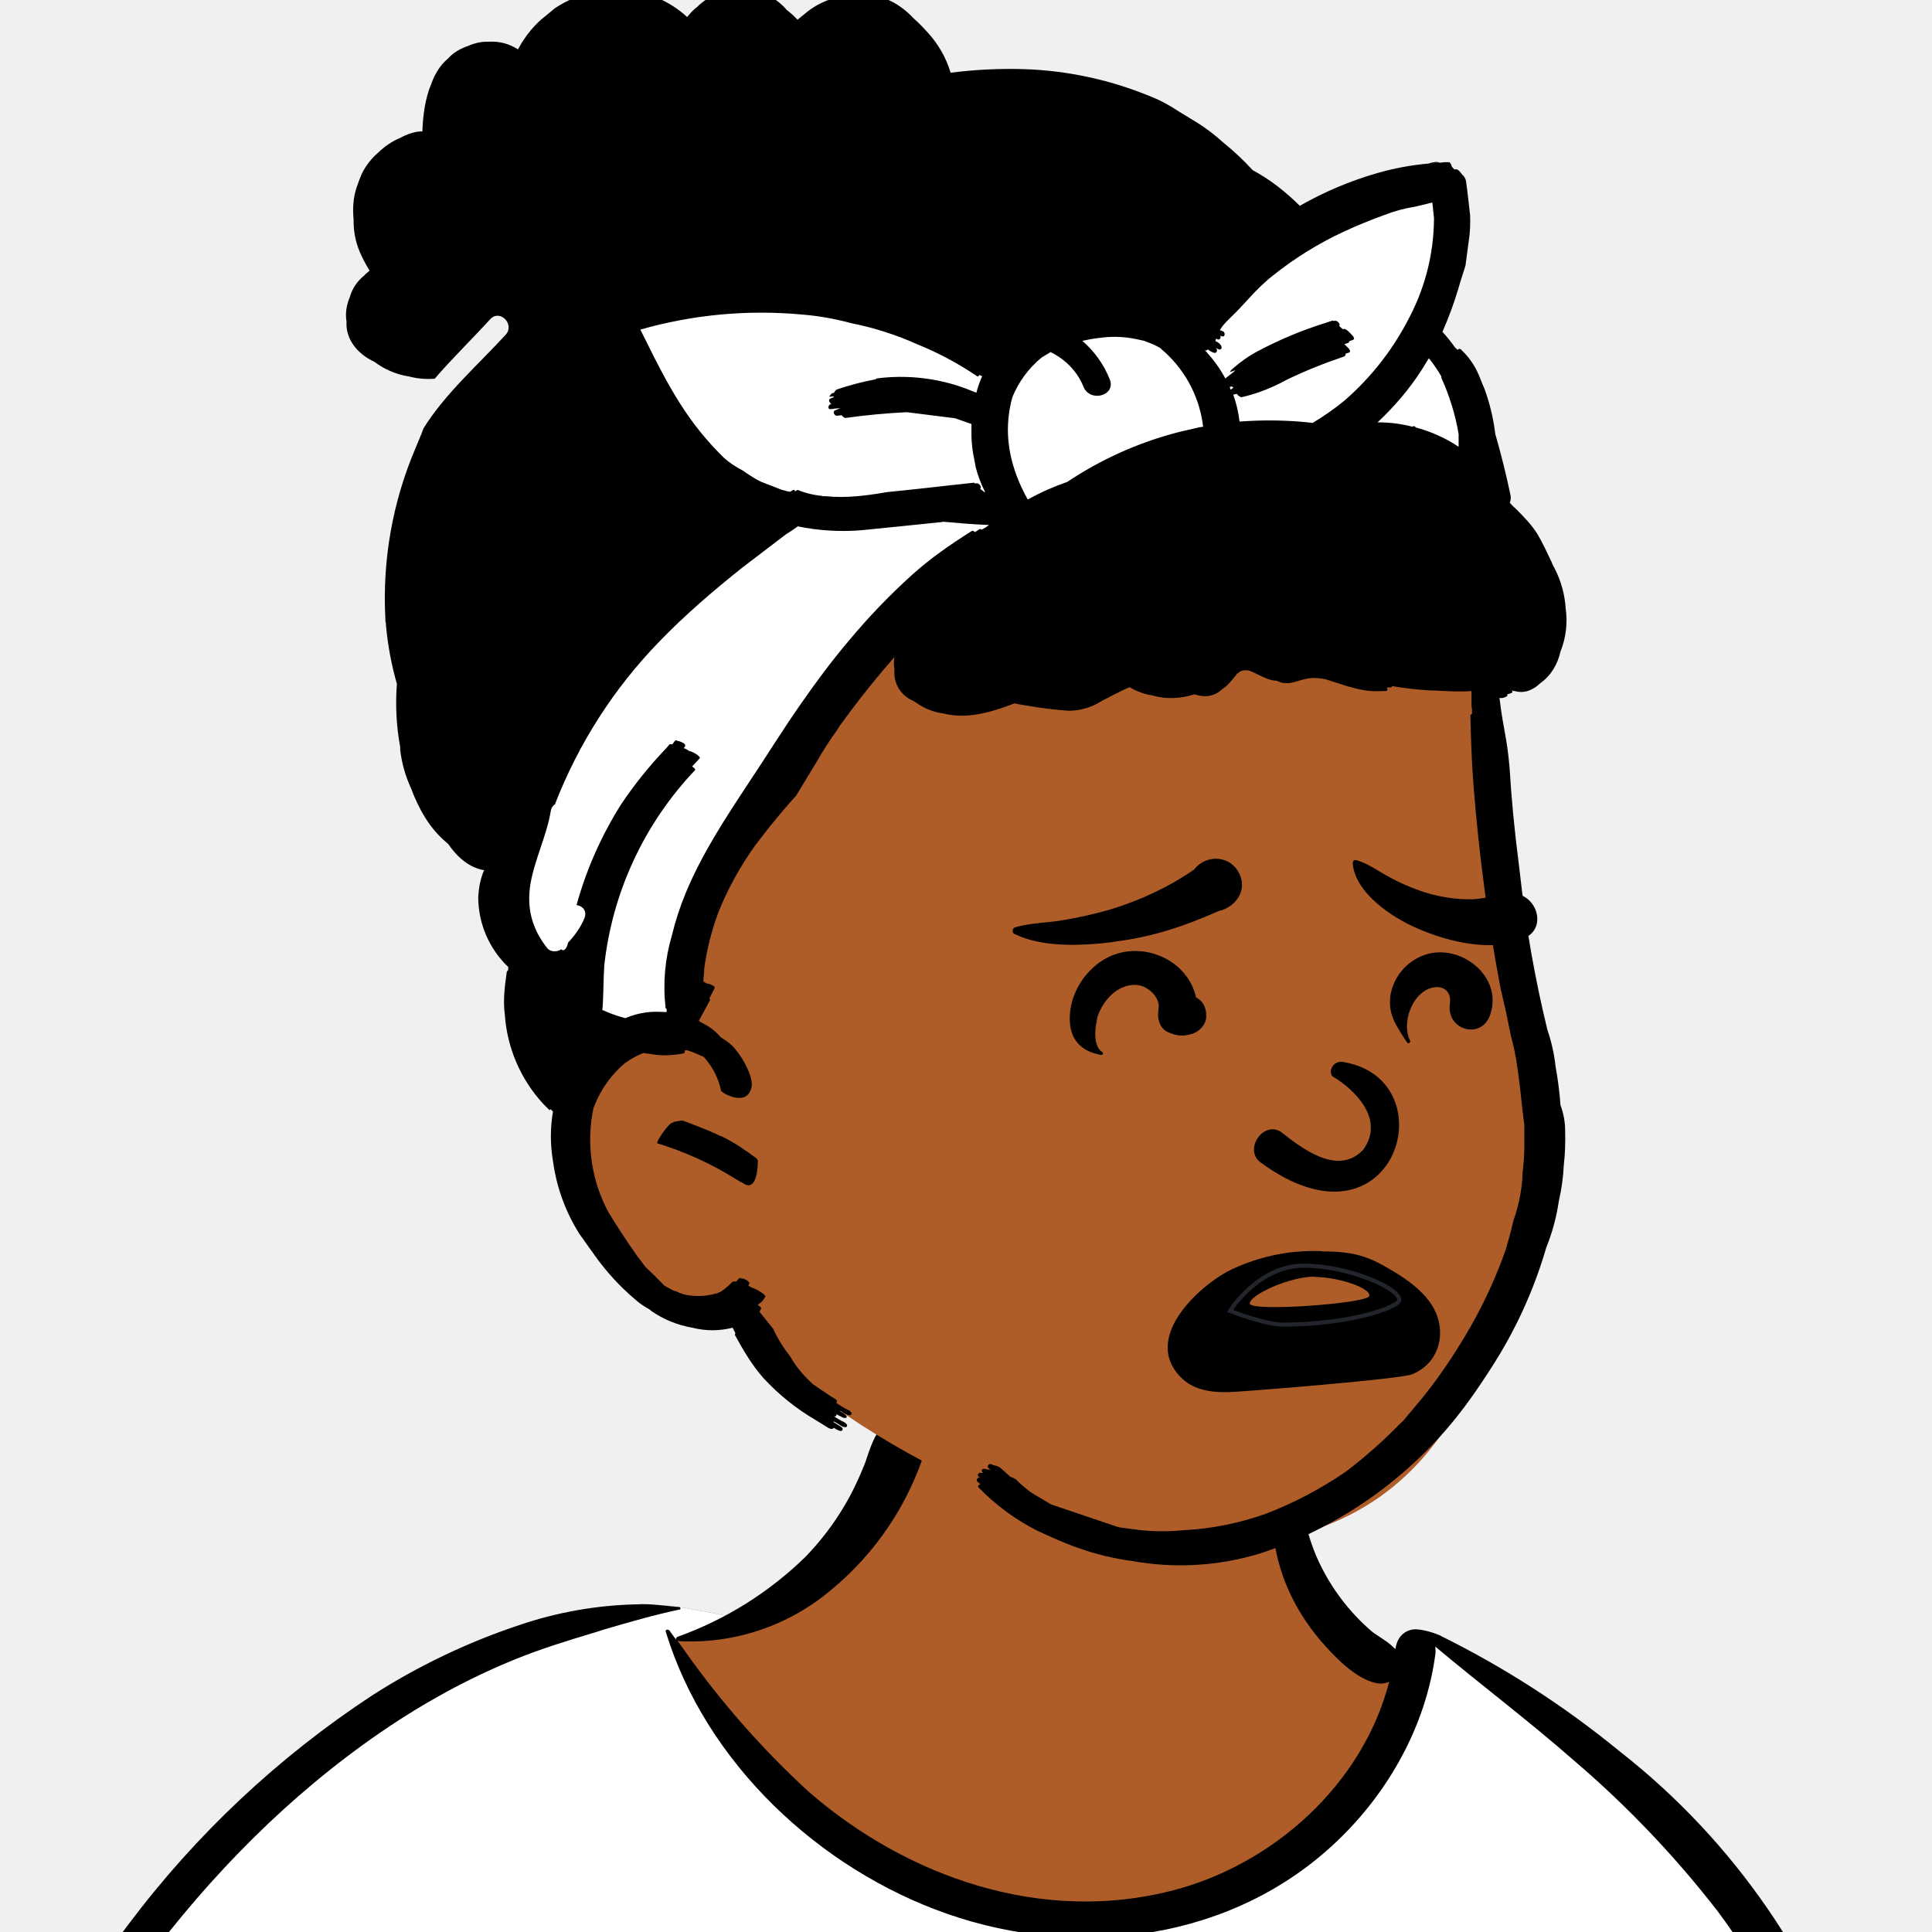
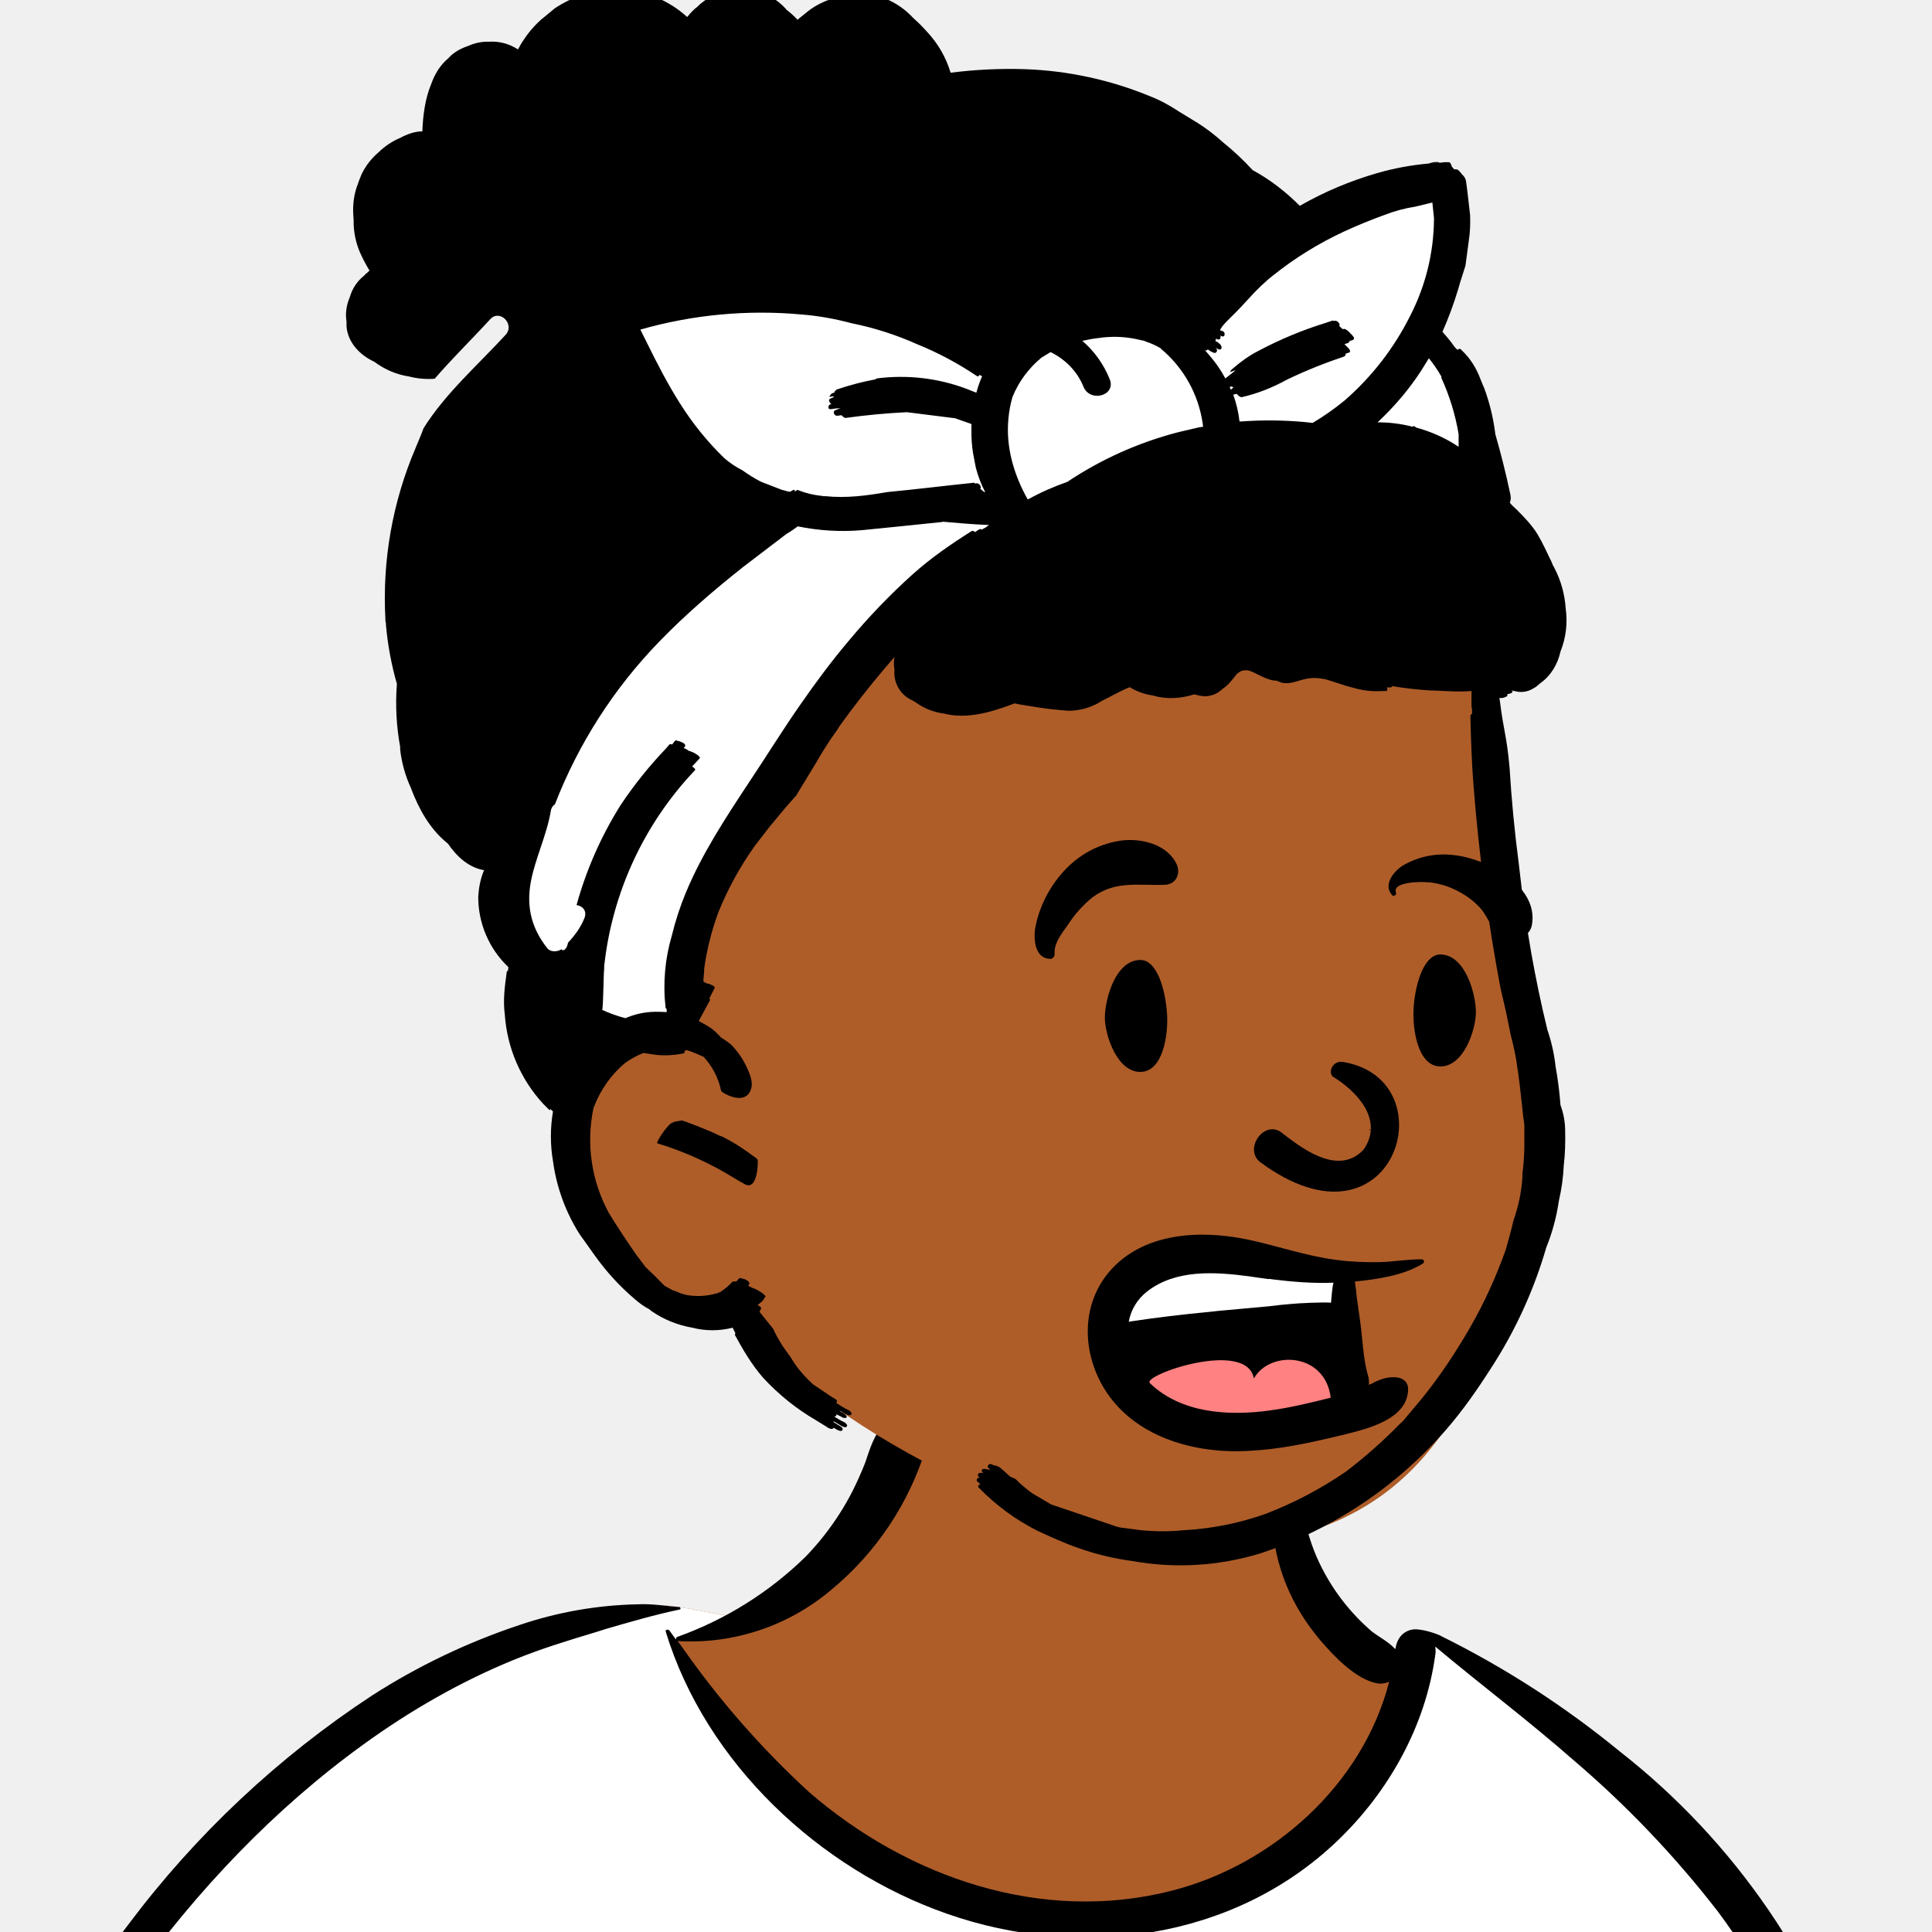
<svg xmlns="http://www.w3.org/2000/svg" viewBox="0 0 704 704" fill="none" shape-rendering="auto">
  <mask id="viewboxMask">
    <rect width="704" height="704" rx="0" ry="0" x="0" y="0" fill="#fff" />
  </mask>
  <g mask="url(#viewboxMask)">
    <g fill-rule="evenodd" clip-rule="evenodd">
      <path d="M705.3 1074a2351.1 2351.1 0 0 1-15.6-101c-1-7.7-2.5-16.4 2.7-22 7.3-8 14-14.8 14.8-26.2.8-10.7-2.8-22.4-5-32.8a809.4 809.4 0 0 0-17.3-64.7c-6.6-21.7-13.9-43.2-21.3-64.6-6.9-20-13.5-40.3-22.5-59.5-17-36.5-46-63.5-81.6-81.6-9-4.5-27-20.5-36.3-24-8.5-3.4-8.5 6.3-16.9 2.6-6.7-2.9-13-6.7-16.7-13.2-4-7-14.3-16.9-15.9-25-3.3-17.4.3-32.2-12-45.3a90 90 0 0 0-41.1-23.8c-33.7-9.3-78.5-2.8-98.8 28.5-9.7 14.9-13 33-26.2 45.1-11.4 10.7-8.8 18-23.6 23.4-.9.3-23.6-4.5-24.4-4.2-16.2-3.5-31.7 6.2-46.5 11.8a325.4 325.4 0 0 0-63 32.3 399.2 399.2 0 0 0-102.3 98.5 482.5 482.5 0 0 0-76.4 161c-1.7 6.4-3.5 13-1.5 19.4 1.7 5.3 5.4 9.2 9.8 12.4 6 4.3 18 7 17.7 15.7-.1 6.6-2.4 13.5-3.5 20-1.3 7.7-2.3 15.5-3.4 23.2-4.8 35.4-8.6 71-10.3 106.6a920 920 0 0 0-.5 106c.1 2.3.8 4.5 2 6.2-1 .4-1.2 2.4.1 2.7l2.7.5a12 12 0 0 0 7 2.4l5.5.2c19.3 4 38.6 7.9 58.1 10.8 23.8 3.5 47.6 6.3 71.5 8.7 49.2 4.8 98 3.2 147.1.6a1877 1877 0 0 1 147.4-2c49.2 1.4 98.4 3.5 147.6 4.4 55 1 110-.5 164.8-5 7.5-.5 12.2-6.5 10.7-14-8.9-44.7-19-89.1-27-134Z" fill="#ae5d29" />
      <path d="m201 597.5 1.2-.4c14.5-5.7 29.6-14.8 45.4-11.4.5-.2 10.8 1.9 17.9 3.2l-6.7 7L247 598c40.7 67.1 88.8 100.7 144.3 100.7 55.5 0 97.7-33.6 126.4-100.7l4-1c.4 0 1 .2 1.5.4 9.3 3.6 27.4 19.6 36.3 24.1 35.6 18 64.5 45 81.6 81.6 8.7 18.6 15.2 38 21.8 57.5l.7 2c7.4 21.4 14.7 43 21.3 64.6 6.3 20.4 12 41 16.6 61.8l.7 2.9c2.2 10.4 5.8 22 5 32.8a29 29 0 0 1-3 10.7l-80.4 29 38.4 261.3c-35.1 1.5-70.3 2-105.5 1.3-49.2-.9-98.4-3-147.6-4.3-47.7-1.2-95.3-.7-143 1.7l-12 .6a946.3 946.3 0 0 1-139.5-1l-3.1-.3v-38.3l16.3-212.9-83-15.6-81.3-39.5a21.7 21.7 0 0 1-5.6-8.8c-1.9-6-.5-12 1-18l.5-1.3a492.8 492.8 0 0 1 76.4-161A399.3 399.3 0 0 1 138 629.7c19.8-13 40.9-23.9 63-32.3Z" fill="#ffffff" />
      <path d="M232.2 584.6c5.1-.3 10.3.6 15.4 1 .4.1.6.8 0 .9-9 1.9-18 4.5-26.9 7.1l-3.8 1.2c-10 3-19.8 6-29.6 10-19.4 7.9-37.8 18.5-54.8 30.8C67.2 682.8 20 754.3-9.9 828.3a526 526 0 0 0-24.3 77c-.4 1.6-2 5.4-1 7 .7 1.3 3.6 2.1 5 2.9l4.5 2.3 25.2 12.9 2.3 1.1c38 18.6 78.4 34.4 121 35.5l.4-3.7a342 342 0 0 1 9.9-60c.3-1 1.6-.6 1.7.3 3 23.1 2 46.4 1 69.7-1.8 41-4.3 82.2-6.5 123.3-1.2 20.6-2.6 41-3.9 61.7-1.3 20.5-1.7 41.6-4.7 62-.6 4.6-6 7-10 6.6-4.4-.5-7.9-4.5-8-9 0-11.9 1.5-24 2.4-35.8l2.5-33.8c3.1-41.1 6.8-82.2 10.2-123.3a4771 4771 0 0 1 3.8-43.7C76.4 979.8 34.2 963-6.1 943.5c-.6 13.2-2 26.5-3.4 39.6-3.8 36.8-7.1 73.6-9.6 110.5a2254.2 2254.2 0 0 0-4.2 92.7l-.2 7c0 4.4-.5 8.5-4.3 11.7-3.7 3.3-8.9 3.5-12.6 0-5-4.6-4.2-10.9-4-17.1a1675.6 1675.6 0 0 1 1.8-47.2 1321 1321 0 0 1 10.5-109.5l2-14c3.5-26 7.5-52.7 15.5-77.9-3.1-1.5-6.2-3-9.3-4.7-5.5-2.7-11.2-5.4-16.6-8.4-4.2-2.5-7.9-5.8-9-10.8-1.4-5.5.6-11.5 2-16.9v-.4a502 502 0 0 1 26.6-80 523.2 523.2 0 0 1 67.8-117 353.8 353.8 0 0 1 88.7-83.3 239 239 0 0 1 53.8-25.7 142.6 142.6 0 0 1 42.8-7.5Zm90.1-66c6-6.5 18.1.2 15.2 8.8a108.2 108.2 0 0 1-34.7 52A79.4 79.4 0 0 1 247 598l1.7 2.4a321.1 321.1 0 0 0 46.1 52.6c36 31.2 84.8 48 132 36 37.1-9.4 69.8-38.8 79.4-76.2-1.3.6-3 .9-4.8.5-7.7-1.7-15.3-9.8-20.3-15.6-5.3-6.3-9.5-13-12.6-20.7-5.6-14-7.4-32.1.3-45.7 1-1.7 3-.7 3.3 1l.3 2.5c1.5 12.7 3.3 25 9.3 36.6a76 76 0 0 0 18.2 23.1c2.6 2 5.8 3.6 8.1 6l.5.4c.6-5 4.1-7.3 7.6-7.2 3.3.2 7.3 1.6 8.8 2.3l.1.1a341 341 0 0 1 65.1 42 259 259 0 0 1 88.4 129c7.5 25.3 11.8 51.4 16.3 77.4l2.8 16c4.2 23.9 8.9 48.4 18.4 70.7 2.5 5.7.6 11.1-5.5 13.4A1493 1493 0 0 1 688 953c3.7 16 6 32.5 8.7 48.5 6 34.1 13.2 68 19.4 102 3.2 17.5 6.1 35 9.3 52.3l4.7 25.2 2.4 13.6.1.7c.5 2.4 1 4.9.4 7.3-.8 2.7-2.9 4.6-4.8 6.6-1.6 1.6-3.8 1.6-5.7.7l-.7-.3c-3.4-1.6-6-3.2-7.3-7-.7-2.5-1-5.2-1.5-7.7a3535.6 3535.6 0 0 1-7.8-43.6l-1.6-9.1c-5.2-31.4-10.2-62.9-12.8-94.5-1-14-2.3-28.1-3.5-42.2l-.9-10.5c-1.1-13.3-2.5-27-2.7-40.5l-4.5 1.6L657 964c-5.5 2-12.5 6-18.4 5.2-2.9-.3-5-1.2-6.8-2.9 2 28.8 4.8 57.4 8.5 86a1965.7 1965.7 0 0 0 22 135c.6 3.2 1.4 6.4 1.9 9.6.5 3.7-.5 5.9-2.5 9-1.7 2.4-5 3.7-7.8 2-3.6-2.3-5.5-4.3-6.5-8.4-1-3.7-1.6-7.6-2.3-11.4a1654.2 1654.2 0 0 1-11.4-65.2c-7.8-52-12.7-104.4-15.2-156.8a1388 1388 0 0 1-1.4-77.8c0-13.3.5-26.6 1.4-39.9 1-13.4 3-26.5 4.8-39.8 0-.5.7-.5.7 0 .8 14.9 2.1 29.8 2.8 44.7.6 14.3.9 28.5 1.4 42.8.6 18.7 1.5 37.5 2.7 56.2a9.6 9.6 0 0 1 8.5-3.1c4.7-1 9.7-3.4 14.1-5l16.8-5.5 26.4-8.7a679 679 0 0 1-18-80.8l-2-12.3c-4-24.2-8.5-48.5-15.8-72a229.8 229.8 0 0 0-34.8-68.2 370.2 370.2 0 0 0-52.7-55.3C557 627 539.7 614 523 600c.1.9.2 2 0 3-3.5 25.9-17 50-35.8 67.9-37.7 36-93.6 43.4-142 26.5-46.7-16.3-88-55-102.6-102.8-.3-.8.8-1 1.3-.5l2.4 3.3c0-.4.2-.9.7-1a129 129 0 0 0 46.6-29.2 100.2 100.2 0 0 0 21.3-33.3l.4-1c1.7-5 3.2-10.2 7-14.2Z" fill="#000" />
    </g>
    <g transform="matrix(.99789 0 0 1 156 62)">
      <g fill-rule="evenodd" clip-rule="evenodd">
        <path d="M120.4 26.5c63-3.4 118.9-21.1 163.2 18.5 0 0 71.8-53.6 83.8-33.2 8 13.7-3.1 32-.2 49 19.5 33 18.4 89.2 19.5 102.4 2.8 33.1 20.2 157.9 20.2 187.5 0 15.1-12.4 54.7-20.2 76.8-17.3 49-50.3 74-104.4 74-54 0-142.4-45.2-170.7-85.3-2.5-3.5-18.5 6.7-35.3-11C58 385.7 48 349 48 327c0-27.8-18-47.1-15.9-82.8 4.7-79.5 21-214 88.3-217.8Z" fill="#ae5d29" />
        <path d="M367.4 11.6c8 13.7-3 32 0 49 7.4 12.7 11.9 29 14.6 44.8l-14.8 7.8-5.4.8c-88.2 13-144.6 24.7-169 35.1-24.6 10.5-54.5 47.5-89.7 110.8l-1 2-7 47.2-32 9.8-15 7.1c-.4-27.3-18-46.6-16-81.9 4.7-79.5 21-214 88.4-217.8 63-3.4 118.8-21.1 163.2 18.5C331.5 9.1 359.4-2 367.4 11.6Z" fill="#ffffff" />
        <path d="M113.4-66h2.5l2.7.4a22 22 0 0 1 12 6.8l.2.3a31 31 0 0 1 4.1 3.7l.7-.6 2-1.6c3-2.6 6.6-4.5 10.4-5.6l.5-.1h.3c2.7-1 5.6-1.4 8.4-1.4 3.5-.1 6.9.4 10 1.7 3.9 1.6 7.2 4 10 7 1.8 1.6 3.4 3.2 5 5a37.5 37.5 0 0 1 8.6 14.9 170.7 170.7 0 0 1 27-1.3 132.3 132.3 0 0 1 45.9 9.9c3.6 1.4 7.1 3.3 10.4 5.5l2.8 1.7 4.1 2.5c3.2 2 6.3 4.4 9.2 7A99.8 99.8 0 0 1 301.1 0c6.3 3.4 12 7.8 17.2 13a128.4 128.4 0 0 1 28.2-11.9 98.6 98.6 0 0 1 18.8-3.5l4.1-.3 1.8-.2h1.5c.4-.1 1 .9 1 1.3l.1.3.9 1h.8c.7 0 1.6 1.3 2.1 1.9l.4.4a4 4 0 0 1 1 2c.6 4.1 1 8.3 1.5 12.5.1 3.1 0 6.2-.5 9.3l-1.2 9-2 6.3-.7 2.4c-1.6 5.3-3.5 10.4-5.7 15.4 1.6 1.8 3.1 3.6 4.5 5.6l1 1 .4-.3c.5-.2.8 0 1.1.4 3.2 3 5.4 6.6 6.9 10.6l.8 2 .5 1.1a73.7 73.7 0 0 1 4.1 16.9 312 312 0 0 1 5.5 22 5 5 0 0 1-.2 3l.9 1 1.6 1.5c2.7 2.7 5.5 5.6 7.5 8.8 2 3.3 3.6 6.9 5.3 10.4l.3.8.8 1.5a37 37 0 0 1 4 14.6 30.3 30.3 0 0 1-1.9 15.6c-1 4.6-3.5 8.8-7.3 11.5-.9.8-1.7 1.5-2.7 2a8.4 8.4 0 0 1-6.8.9h-.3l-.8-.3c.4.3.6.7 0 1a5 5 0 0 1-1.6.5c.2.3.2.6-.2.8-1 .5-1.8.7-2.6.5l.2 1.4c1.3 10.5 2.5 12.6 3.5 24 .7 11.5 1.8 23 3.3 34.5l.5 4.2a444.4 444.4 0 0 0 10 56.8c1.5 4.4 2.5 8.8 3 13.4a133 133 0 0 1 1.8 14.1c1.1 3 1.7 6.1 1.7 9.3.1 4.2 0 8.4-.5 12.6-.2 4.4-.8 8.7-1.8 13a73.5 73.5 0 0 1-4.6 17 164.8 164.8 0 0 1-20.2 44c-5 7.8-10.3 15.4-16.4 22.4A153.4 153.4 0 0 1 304 504a99.8 99.8 0 0 1-47 2.8 96 96 0 0 1-19.5-4.7c-5.2-1.8-10-4-15-6.3a80 80 0 0 1-21.4-15.7c-.5-.4-.2-1 .4-1.2h.2l-.7-.7-.2-.1-.3-.3c-.4-.4 0-1.1.3-1.3h.5v-.2l-.1-.2h-.2c-.5-.5-.2-1.2.4-1.4h1.3l.2.1-.4-.3c-.6-.5-.4-1 .3-1.3.6 0 1.1.2 1.7.3h.4l.6.3-1-1c-.4-.2 0-1 .3-1.2.4-.3 1.2 0 1.6.3.9.1 2 .5 2.5.9l3.7 3.3c.8.3 1.5.6 2.1 1 1.4 1.5 3 2.8 4.5 4l1.1.8.6.4 6.6 3.9 24 8.1 1.2.3 7.7 1c5.2.5 10.3.5 15.4 0a106 106 0 0 0 30.1-6 141.3 141.3 0 0 0 29.3-15.4 181.4 181.4 0 0 0 19.8-17.5l.9-.8 5.3-6.3 1.6-1.9c6.6-8.1 12.5-17 17.7-26 5.2-9 9.5-18.5 13-28.3 1-3.5 2-7 2.8-10.6a58.3 58.3 0 0 0 3.3-15.8v-1.4l.1-.7a85.7 85.7 0 0 0 .6-8.4v-8.7l-.1-.8-.3-2-1.3-11.8-.6-4.5-.4-2.6-.2-1.5a99 99 0 0 0-1.7-8l-.3-1.1-1.8-8.8-2-8.6a681.6 681.6 0 0 1-9.8-73.1c-.7-8.6-1-17.3-1.2-26 0-.4.2-.7.6-.9v-1.6c-.1-1.5-.1.3-.2-1.4v-5.3c-5.3.4-8.9 0-14-.2h-1c-4.7-.3-9.4-.8-14-1.6 0 .3-.2.4-.5.5h-1.4l.2.7c0 .3-.1.5-.5.6h-1.3a30.2 30.2 0 0 1-10-1l-3-.8-7.5-2.4c-2.6-.6-5.3-.8-8-.1-3 .7-5.4 2-8.5 1.2l-1.8-.7h-.8c-3.2-.5-6-2.5-9-3.6a5 5 0 0 0-3.2.2l-.3.2-1 .7-1.2 1.5-.6.7a15 15 0 0 1-3.6 3.4 9.1 9.1 0 0 1-6.2 2.6c-1.3 0-2.7-.3-4-.7-5 1.6-10.3 1.9-15.3.4a22.1 22.1 0 0 1-8.3-3c-3.5 1.4-6.9 3.4-10.2 5l-.8.5A22.7 22.7 0 0 1 234 197a139.8 139.8 0 0 1-14.8-1.8l-.7-.1-2.4-.4-2-.4-1 .4c-8 3-16.7 5.4-24.8 3.3a22 22 0 0 1-10-3.9l-1.3-.8h-.1l-.1-.1a11 11 0 0 1-6.5-11.2c-.3-1.5-.3-3 0-4.6l-4.3 5a334.7 334.7 0 0 0-15.7 20.1l-1 1.6c-2.8 3.8-5.3 7.8-7.6 11.8l-7.3 12c-3.2 3.5-6.3 7.2-9.4 11l-1.2 1.5-4.4 5.7a116.5 116.5 0 0 0-13.4 24.3 97.3 97.3 0 0 0-5.2 20.7v1a60 60 0 0 0-.3 3.5l.7.5.7.3.6.1c1 .3 2.5 1 2.1 1.6l-1.9 3.7c.2.2.3.5.2.7l-4 7.4v.2l3.1 1.7c2 1.2 3.5 2.6 4.9 4.2 1.4.9 2.8 1.8 4 2.9a30.5 30.5 0 0 1 6.8 11.3c.3 1 .5 2.1.5 3.3-1.2 8.5-11 2.7-11.2 2a26 26 0 0 0-6.3-12.3l-.1-.1c-2-.9-4-1.8-6-2.4l-1 .1c.3.5.1 1-.6 1.1-3.1.6-6.3.8-9.5.5l-4.9-.7c-2 .8-4 1.8-5.7 3l-.6.4h-.1A38.8 38.8 0 0 0 60.7 341l-.3.7A55.7 55.7 0 0 0 66 380 316 316 0 0 0 76 395.2l3.4 4.5a172 172 0 0 1 6.9 6.8l3.1 1.7 1.3.4c2 1 4.1 1.5 6.4 1.6 3 .2 5.8-.2 8.6-1l.6-.3.4-.1c1.5-1 3-2.2 4.3-3.6.3-.3.8-.3 1.5-.2l1-1.1c.2-.3.6-.3.9 0 1-.2 3.5 1.3 2.8 2l-.3.6 1.3.7c2 .6 5.2 2.7 5 3.3h-.1c-.5 1-1.1 1.8-2 2.4l-.2.2-.6.4c.9.5 1.6 1.1 1.2 1.5l-.5 1 5 6.2c1.7 3.7 3.8 7 6.3 10.2 2 3.5 4.5 6.5 7.5 9.3l.7.7 6.7 4.5 1 .6c.5.3 1.4.7 1 1.5l-.2.2c1.5 1 3 1.9 4.6 2.7h.1c.6.5 1.4 1.2.6 1.7-.7.5-2.6-.8-3.5-1.4l-.6-.1.9.5.4.2c.4.3 2.1 1.4 1 1.9-.7 0-1.2-.1-1.7-.5l-1.8-.9c.2.3.2.6-.3.8a3 3 0 0 1-.5 0c1.2.8 2.4 1.5 3.7 2.1l.2.1c.5.4 1.3 1 .7 1.6-.7.6-2.6-.7-3-1l-1.5-.9a1 1 0 0 1-.4.1l1.3.8.6.4c.8.4 1.9 1 1.5 1.8-.4.7-1.6.1-2.3-.3l-.8-.5-.1-.1v.1c-.5.7-1.4.3-2 0l-.6-.4-2.6-1.6-1.3-.8a82.6 82.6 0 0 1-19.3-15.5c-4.1-4.7-7.3-10.1-10.3-15.6l.2-.6-1-2a29.6 29.6 0 0 1-14.7 0 37.3 37.3 0 0 1-15-6.1l-.7-.6c-1.9-1-3.6-2.2-5.2-3.6a87 87 0 0 1-14.8-16.1l-5.5-7.7a66 66 0 0 1-9.7-26.6 53.5 53.5 0 0 1 0-18.1l-1-.9c0 .3-.2.5-.3.4l-2.3-2.3a53.3 53.3 0 0 1-14-32.6c-.7-5.2 0-10.2.7-15.3 0-.3.2-.5.5-.7l.1-1.2a35.2 35.2 0 0 1-11-25.7c.2-3.2.8-6.4 2-9.3l.2-.3c-5.5-.9-9.9-4.8-13.2-9.6l-.8-.7c-6-5-10-12.2-12.8-19.7a46 46 0 0 1-3.9-13.9v-1a89 89 0 0 1-1.2-23 114.8 114.8 0 0 1-4-21.5v-.5l-.2-1v-.6a139 139 0 0 1 11-62.3l2.2-5.3.7-1.9c8-12.8 20-23.2 30-34.1 3.5-3.8-2.1-9.5-5.6-5.7C16 61.6 8.8 68.6 2.4 76a28.1 28.1 0 0 1-9.3-.8c-4.7-.7-9-2.6-12.8-5.4-5.2-2.4-9.7-7-10.1-13v-1.7c-.5-3 0-6 1.2-8.8a15.2 15.2 0 0 1 5.4-8l.1-.2.7-.6 1-.9a54.8 54.8 0 0 1-3.6-6.9 28.4 28.4 0 0 1-2.2-11.5l-.1-1.5c-.3-4 .2-8.1 1.7-11.8l.3-.9 1-2.5c1.5-3.1 3.6-5.8 6.2-8a25.6 25.6 0 0 1 8-5.3c2.2-1.2 5-2.2 7.2-2.3h.8c.2-5.7 1-12 3.2-17.2 1.3-3.7 3.3-7 6.3-9.5C9-42.6 11.2-44 13.9-45l.5-.2h.1a17 17 0 0 1 7.7-1.6A17.3 17.3 0 0 1 32.8-44l1.5-2.6c2-3.1 4.2-5.8 7-8.3l1-.8 4-3.3c3.2-2.1 6.6-3.8 10.2-4.8 4.1-1.5 8.5-2.2 12.8-2h1.5a38.6 38.6 0 0 1 23.8 10c.8-1 1.7-2 2.8-3l1-.8.7-.7c1.2-1 2.5-2 3.9-2.8 1.5-.9 3.2-1.5 5-1.9 1.7-.6 3.5-1 5.4-1ZM92.8 346.3c.2 0 9.5 3.4 14 5.7h.3c5.3 2.7 8 4.6 12.7 8 .3.3.6.6.6 1 0 4.9-1.2 11-5.3 8.2l-1.8-1-1-.6c-9-5.6-18.5-9.9-28.6-13-.7-.2 4.4-8 5.8-7.5-.8-.3 3.2-.8 3.3-.8Zm95-218.1a4591.5 4591.5 0 0 1-29.5 3 81.9 81.9 0 0 1-23.3-1.4c-1.4 1-2.8 2-4.2 2.8l-15.9 12.1c-10.6 8.4-21 17.3-30.4 27a176.8 176.8 0 0 0-38.2 59.4c-.7.4-1.3 1.2-1.5 2.4-1.5 9-5.8 17.4-7.4 26.4-1.5 9 .5 16.5 6.1 23.6 1.2 1.5 3.7 1.4 5.2.4.3.7 1.8.6 2.4-2.4 2.5-2.7 4.6-5.5 6-9 1-2.6-.7-4.4-2.9-4.7a136.8 136.8 0 0 1 16.2-36.6 151.8 151.8 0 0 1 16.5-20.5l1.2-1.4c.2-.2.5-.2 1 0l1-1.3c.4-.4.8-.2 1 0 .7 0 1.8.6 2.2.8.6.4.8.9.3 1.5l-.3.3c.7.2 1.4.6 1.9 1 1.8.4 4.4 2.1 4 2.7l-2.8 3c.8.5 1.3 1 1.1 1.3A122.8 122.8 0 0 0 64.3 290v.7c-.3 3.5-.3 13-.7 15.3A49.6 49.6 0 0 0 72 309l.8-.3a28.1 28.1 0 0 1 11.6-2h.6l2.1.1v-1.2c-.3 0-.4-.3-.4-.5a66.2 66.2 0 0 1 2.3-26.2 107 107 0 0 1 5.1-15.6c6-14.4 14.6-27.4 23.2-40.4 6.3-9.4 12.2-19 18.8-28.4 5.5-7.9 11.3-15.7 17.5-23a235 235 0 0 1 23.3-24.2c6.7-6 14-11 21.6-15.8.3-.2.8 0 1.2.4l1.2-.8.6-.3c.2-.1.4 0 .6.2l1.5-.8 1.2-.9c-5.7-.2-11.3-.7-16.9-1.2Zm70.5-66.7c-4.5-.9-9-1-13.7-.3-1.9.2-3.8.6-5.7 1 4.3 3.7 7.8 8.5 10 14 2.4 6-7.2 8.6-9.6 2.7-2.3-5.7-6.7-10-12-12.6l-3.3 2a36.4 36.4 0 0 0-10.6 14.3 41.4 41.4 0 0 0-1.5 8c-1 10.3 2 20.4 7 29.3h.3c4.5-2.5 9.3-4.6 14.2-6.3a132.6 132.6 0 0 1 40.1-18l1.2-.3 6.9-1.6 1.4-.2-.2-1.5a43.6 43.6 0 0 0-15.3-27v-.1c-1.7-1-3.5-1.8-5.3-2.4l-.7-.3-3.2-.7Zm-121.9-8.9a161.3 161.3 0 0 0-58.9 5.5l2.3 4.6c3.8 7.7 7.7 15.3 12.3 22.5a108.3 108.3 0 0 0 15.9 19.6c2 1.8 4.3 3.3 6.8 4.6 2 1.4 4 2.7 6.1 3.8l.8.4 7.5 2.9 1.2.3.6.2 1.2.2.8-.5.5-.2c.2-.1.4.1.4.3v.3l1-.6a31.3 31.3 0 0 0 9 2.2h.1v.1h1.1c7.5.8 15.1-.2 22.6-1.5 10.5-1 21-2.3 31.6-3.4.2 0 .3.1.3.3l.7-.1c1-.1 2 1.5 1.3 2l1.5 1.2h.3a43.5 43.5 0 0 1-3.4-8.9l-1-5.2a47.3 47.3 0 0 1-.6-8.5v-2.2l-6-2.1-17.6-2.2a249.4 249.4 0 0 0-22.4 2.1c-.3 0-1-.4-1.4-1l-1.7.2c-.9.1-1.8-1.6-.6-2l1.2-.5.7-.2h-.8c-1 0-2 .2-2.8.3-1.2.1-1-1.4-.1-1.8h.4c-.7-.5-1.3-1.7-.5-2l.2-.1 1.1-.5v-.3l-1.6.2c-.1 0 .6-1 1-1.3l.8-.2c0-.4.7-1.1 1-1.2a102.8 102.8 0 0 1 14.2-3.7c0-.2.2-.3.3-.3a68.4 68.4 0 0 1 32.6 3.7l1 .4 2.8 1.1a40.3 40.3 0 0 1 2.1-6l-1-.5c-.1.4-.6.7-.8.5-7-4.7-14.3-8.6-22-11.7a112.8 112.8 0 0 0-23.8-7.6c-6-1.6-12-2.7-18.3-3.2Zm229 16-2.6 4.2c-4.5 7-10 13.4-16.1 19.1a50 50 0 0 1 12.8 1.6c.2-.2.4-.3.6-.2l.7.5a52.6 52.6 0 0 1 15.5 7v-4.6a82 82 0 0 0-6.3-20.5v-.5c-1.3-2.3-2.9-4.6-4.6-6.7Zm1.3-56.8-6.2 1.5c-3.9.6-7.6 1.6-11.2 3a188 188 0 0 0-14.7 6c-9.3 4.3-18.1 9.7-26.1 16.1l-1.5 1.2a79.2 79.2 0 0 0-5.2 4.9l-5.2 5.6c-2.1 2.3-4.5 4.3-6.5 6.7l-1 1.5 1.1.4c1 .4.8 2.1-.1 1.9l-1-.3c.2.1.3.3.3.4 0 .5-.3 1.2-1 1l-.7-.3-.2 1h.2c.7.2 2 1.3 2 2 .2.5-.2 1-.8 1l-1.3-.6c.3.3.5.6.5.8 0 .5-.4 1.1-1 1a7 7 0 0 1-2.4-1.3c-.2.3-.5.5-.7.4l-.4-.1.3.3.2.2c2.7 3 5.1 6.2 7 9.8l.4-.3 2.8-2.2.3-.3.2-.2-2 .7c.1-.3.6-1 .8-1.1 3-2.6 6-4.8 9.5-6.6a141.6 141.6 0 0 1 24.5-10.2l2.7-.9c.2 0 .3 0 .3.2l.4-.1c.9-.3 2.3 1.2 1.7 1.9l1 .9.2.2h.3c.7-.3 1.9.8 2.6 1.6l.6.6c.4.5 1.3 1.4.2 1.8l-1.2.4c0 .3-.1.5-.5.7l-1.3.4.7.7.4.4c.5.5 1.5 1.5.6 2h-.1l-1.2.4c.1.4 0 .7-.5 1-7.1 2.4-14.2 5.2-21 8.5-5.1 2.8-10.6 5-16.3 6.3-.4.2-1.5-.5-1.9-1.2l-.8.2-.5.1a44 44 0 0 1 2.3 9.8l3.4-.2c7.7-.4 15.6-.2 23.3.7a93 93 0 0 0 11.7-8.2 100.3 100.3 0 0 0 24-31 78 78 0 0 0 8.6-34.8V17.4l-.6-5.7Zm-73.2 67-.8.2.4 1 1-.8c-.2 0-.4-.2-.6-.4Zm71.8-81.2c1.8-.6 3.2-.8 4.1-.3-1.4 0-2.7.2-4 .3Z" fill="#000" />
      </g>
    </g>
    <g transform="translate(315 248)">
-       <g clip-rule="evenodd">
-         <path fill-rule="evenodd" d="M166.7 208c11.9 0 16.9 1.9 24.6 6.4 7.7 4.5 16 10.4 18 19.2 1.8 8.1-1.8 16-9.8 19.2-4.4 1.7-55.5 5.8-63.6 6.3-8 .6-15.6 0-20.8-5.4-13.3-13.8 5.2-31.7 17-38.3a70 70 0 0 1 34.6-7.5Zm-2.8 9.2c-8.9 0-23.5 6.6-23.5 9.8 0 3.1 42.6 0 43.5-2.7 1-2.8-11-7-20-7Zm7-72.8c7.5 4.6 19 15.3 10.8 26.6-9.5 10-23.3-1.4-30-6.6-6.4-4-13.4 6.3-7.6 11 49 36.3 69-29.8 30.5-36.4-4.2-.8-5.8 4-3.8 5.4Zm-85.4-41.6c13-9.5 32.1-2.2 35.3 12.6 2.2 1.2 3.4 3 3.7 5.7v.7c.4 3.2-2.5 6.3-5.4 7-3.2 1-5.7.6-8.7-.8-2.8-1.3-3.8-5-3.3-7.8v-.3c.8-3.5-2.2-6.9-5.2-8.3-3.4-1.5-7.3-.5-10.2 1.5-3.3 2.3-6 6.3-7 10.2v.4c-.8 3.4-1.3 9.7 2 11.7.5.3.1 1.1-.5 1-7.1-1.2-11.4-5.5-11.4-13.2 0-8.1 4.3-15.7 10.7-20.4ZM204 100c12.8-4.6 28.9 7.6 24 21.8-3.3 9.3-15.9 5.5-14.7-3.8v-.2c.8-4.9-2.9-7.2-7.4-5.6-6.6 2.4-10.2 12.8-7.1 19 .4.7-.7 1.3-1.1.6l-.5-.7c-3.5-5.5-6.6-9.6-5.5-16.7A19 19 0 0 1 204 100Zm-26-33.7c-.1-.6.6-1 1.1-.9 4.6 1.2 8.7 4.5 12.9 6.6 4.5 2.4 9.2 4.3 14 5.7 4.9 1.3 9.7 2 14.7 2 5.4 0 10.7-2.1 16-2 8 .3 12.1 11.9 4.3 15.9-11.4 5.8-28.4 1.6-39.5-3.3-9-3.8-23-13-23.6-24Zm-58 2.7c4-5.4 12.5-5.7 16.2.6 3.8 6.5-.8 13-7.2 14.4-11.9 5.3-24 9.4-37 11l-1.7.3c-11.3 1.4-25.5 2-35.7-3-1-.6-.7-2.1.3-2.4 5.8-1.7 12.2-1.6 18-2.7a149 149 0 0 0 16.7-3.8c10.8-3.3 21-8 30.3-14.4Z" fill="#000" />
-         <path d="M133.2 229.7s10.2-16.5 26.9-16.5 36 8.7 34.7 12.8c-.7 2.2-16.3 8.5-42.2 8.7-6.4 0-19.4-5-19.4-5Z" stroke="#22252B" stroke-width="1.5" />
+       <g fill-rule="evenodd" clip-rule="evenodd">
+         <path d="M93.8 224.8c8-16 81.4-8.9 81.4-8.9l6.2 51s-35.4 11.3-56.5 9c-21-2.5-39-35.1-31-51.1Z" fill="#fff" />
+         <path d="M99 251.5c-2.5-5.5 50-20.2 66.2-10.1 16.2 10 11.1 23.9 11.1 23.9S108 280.8 99 251.5Z" fill="#FF8181" />
+         <path d="M89.3 215.3c12.2-14.2 32.9-15.2 50-11.7 11 2.3 21.6 6.1 32.7 7.5 5.2.7 10.5.9 15.7.8 5.2-.1 10.3-1.1 15.4-1 .8 0 1.1 1.1.4 1.5-7 4.4-16.5 5.7-24.8 6.6a93 93 0 0 1 .7 5.8l1.3 9.2c.8 6 1 12.3 2.5 18.2l.3 1a9 9 0 0 1 .3 3.4l.3-.1 1.1-.5.7-.4c2.6-1.2 5-2 8-1.7 2.3.2 4.2 1.7 4.2 4.2 0 11-14.7 14.5-23.1 16.6l-2.5.6c-10.8 2.6-21.7 4.9-32.8 5.4-17.7 1-37.7-4-49.3-18.4-10.8-13.4-12.8-33.4-1.1-47Zm80.6 46c-2-16.5-22.2-17.4-28-7-2.6-14.5-40.9-1.2-37.9 1.7 11.4 11 28.6 12 43.4 10 7.5-1 15-2.8 22.5-4.7Zm-22.5-43.2-5.1-.7-2-.3c-12.7-1.7-26.9-2.6-37.3 5.5a18 18 0 0 0-6.7 11A552 552 0 0 1 126 230l2.7-.3 18.6-1.7 4.3-.5 4.4-.4c1.6-.2 12-.7 14-.4.2-1.7.4-5.5.9-7.3-7.4.3-14.8-.3-22.1-1.2l-1.3-.2Zm23.4-73.7c7.6 4.6 19 15.3 11 26.6-9.6 10-23.4-1.4-30.2-6.6-6.3-4-13.3 6.3-7.5 11 49 36.3 69-29.8 30.5-36.4-4.2-.8-5.8 4-3.8 5.4Zm13.5 19.3.4-.2h.1c.2-.2 0-.2-.4 0l-.4.1v.3l.3-.2ZM87.6 123v-.2c0-6.4 3.7-21 13-21 5.7 0 9.1 10 9.7 20.2v.4c.3 6.4-1.4 20.2-9.8 20.2S87.7 129.4 87.6 123Zm135.2-2v-.2c0-6.4-3.8-21-13-21-5.5 0-9 9.5-9.7 19.4v.8c-.4 6.1 1.2 20.6 9.8 20.6 8.4 0 12.8-13.1 12.9-19.6Zm-130-62.6c7.5-1.2 17.5 1 21 8.6 1.5 3.4-.3 7.2-4.2 7.4-9.5.4-18-1.7-26.4 4.5a42 42 0 0 0-9 10l-1 1.4-.8 1.1c-1.7 2.5-3.4 5.3-3.1 8.3 0 1-.9 1.8-1.7 1.7-5.5-.2-6-7-5.4-11.1 1.4-7.7 5-14.8 10.2-20.6 5.4-6 12.4-10 20.5-11.3ZM196 67.5a29.3 29.3 0 0 1 17.9-4c12 .9 32 11 29.3 25.6-.8 4.5-7 6.9-10.8 4.4-4-2.7-4.9-6.9-7.8-10.4a28.5 28.5 0 0 0-8.6-6.5 28.3 28.3 0 0 0-10.3-3.1h-.6c-2.2-.3-13-.2-11.4 3.8.3.8-.9 1.5-1.4.9-3.4-3.7.4-8.5 3.7-10.7Z" fill="#000" />
      </g>
    </g>
    <g transform="translate(279 400)" />
    <g transform="translate(179 343)" />
    <g transform="translate(203 303)" />
  </g>
</svg>
